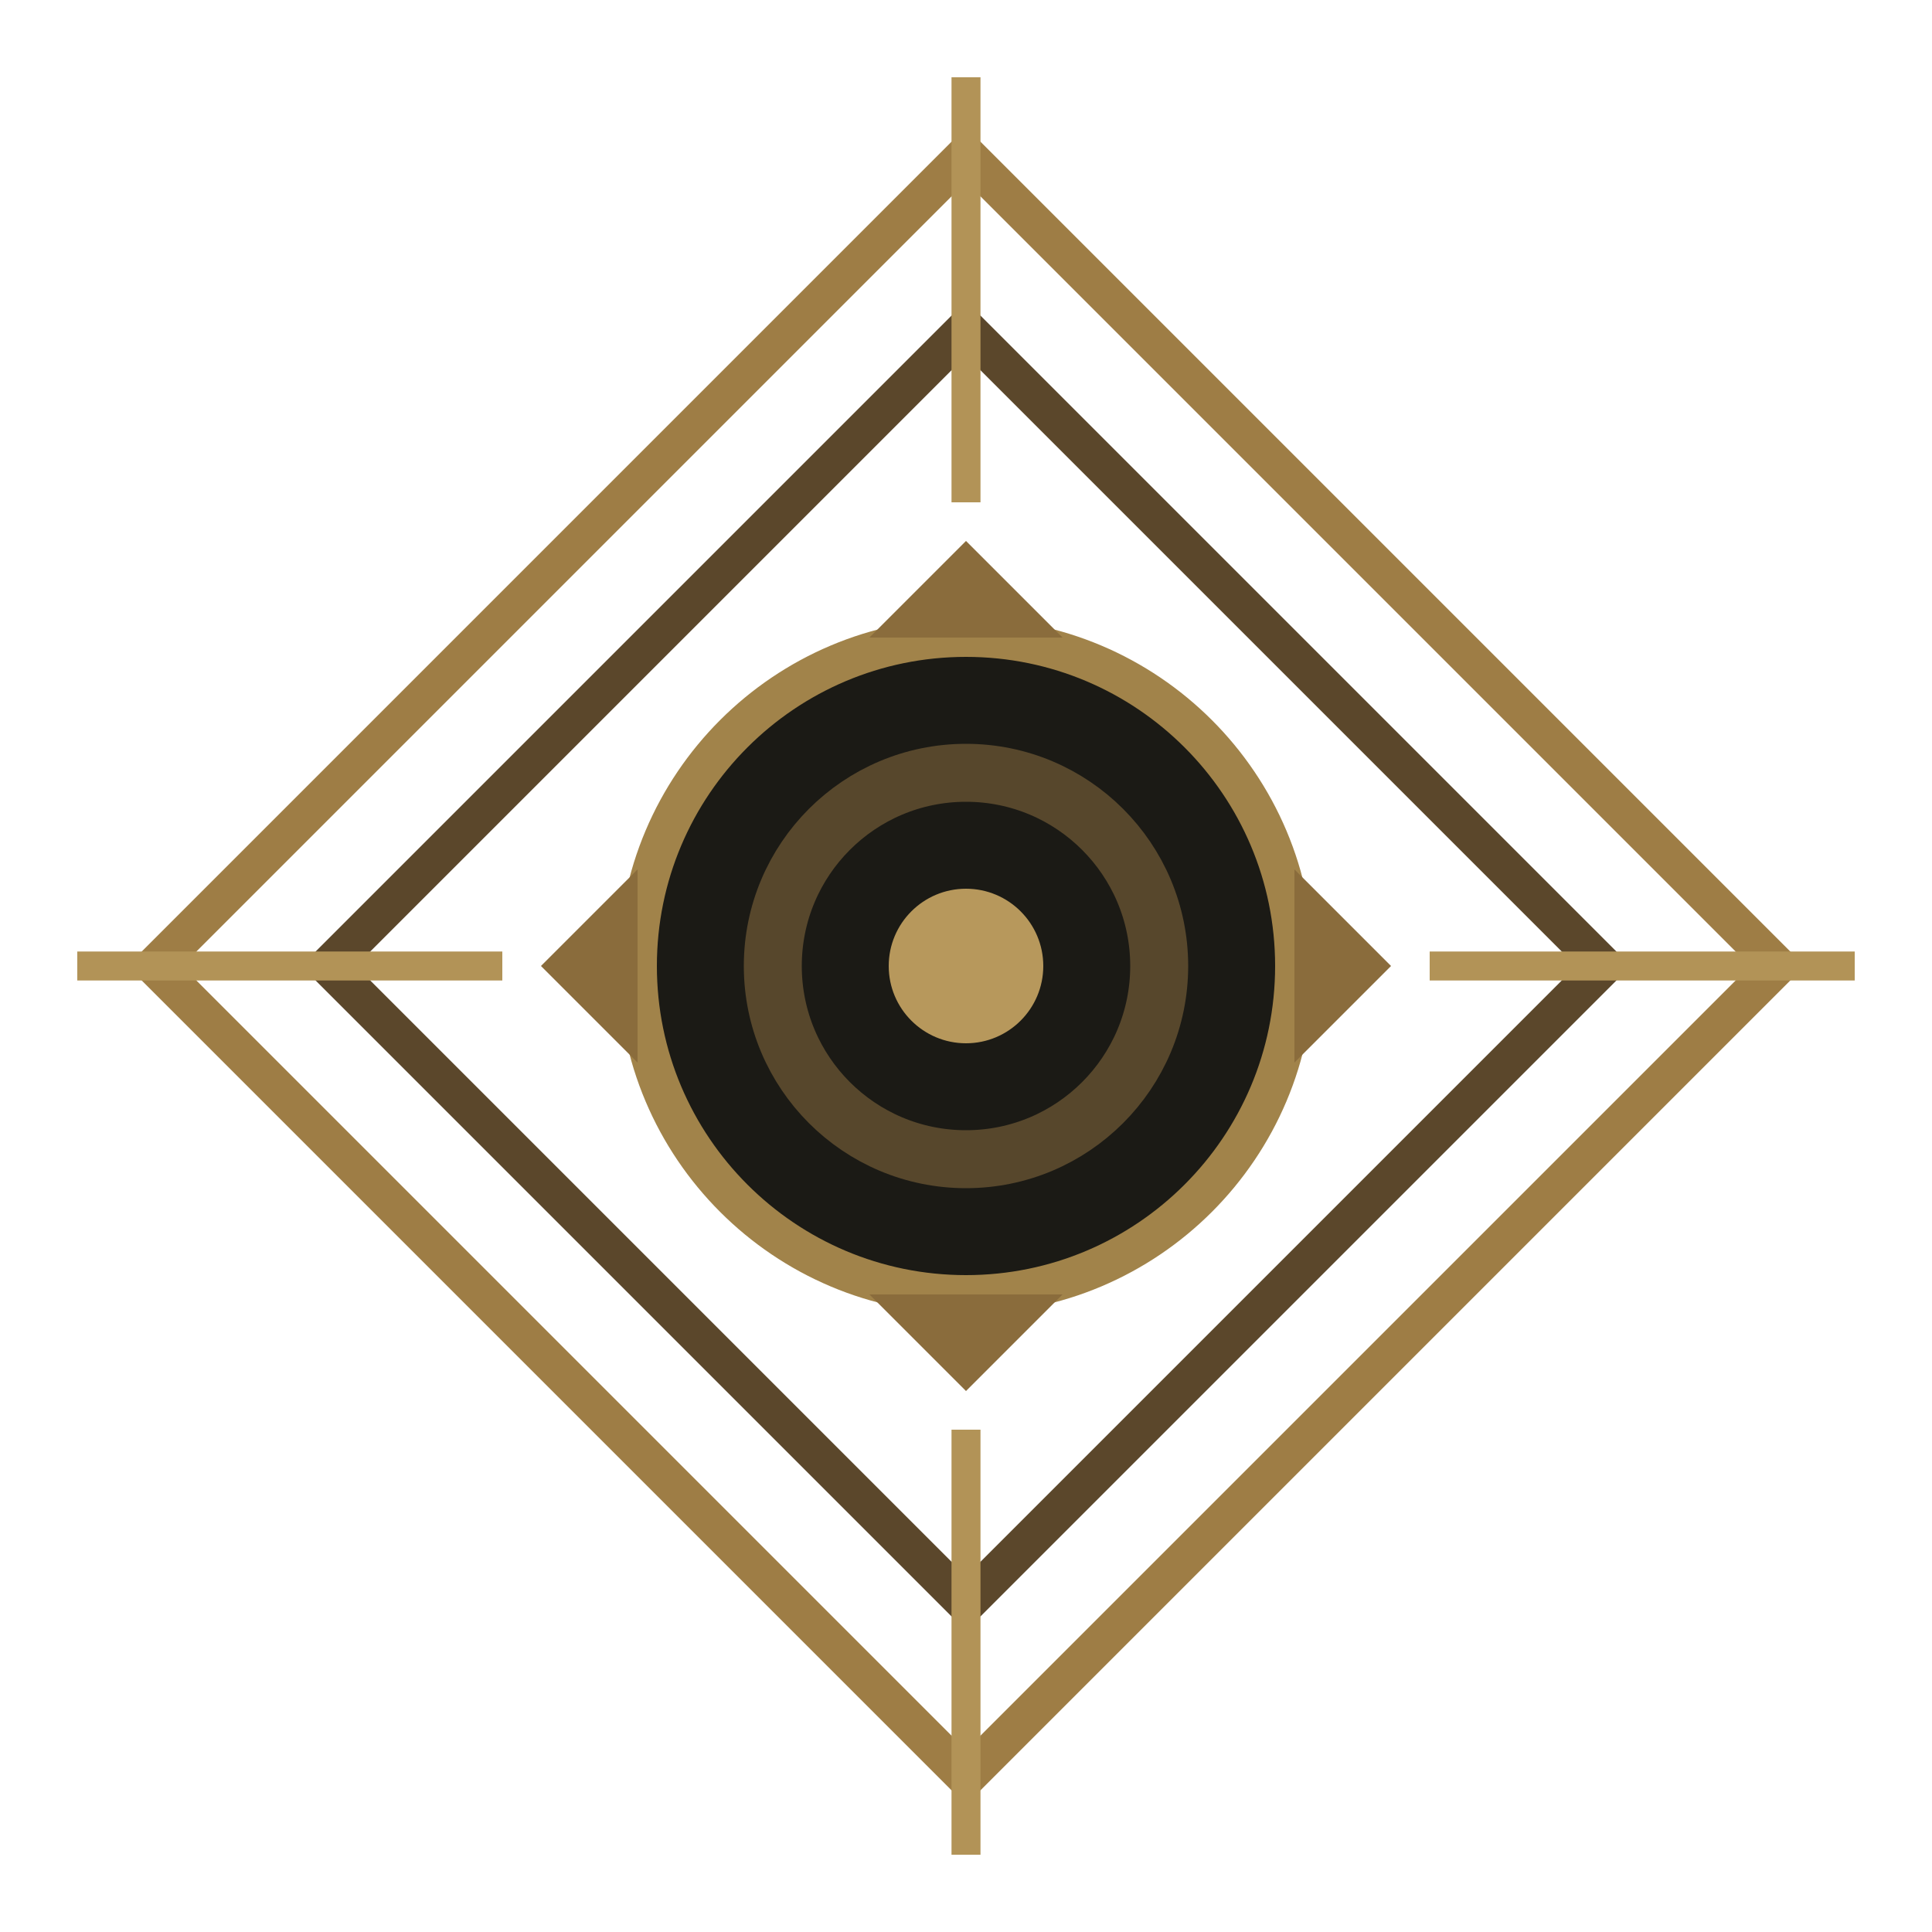
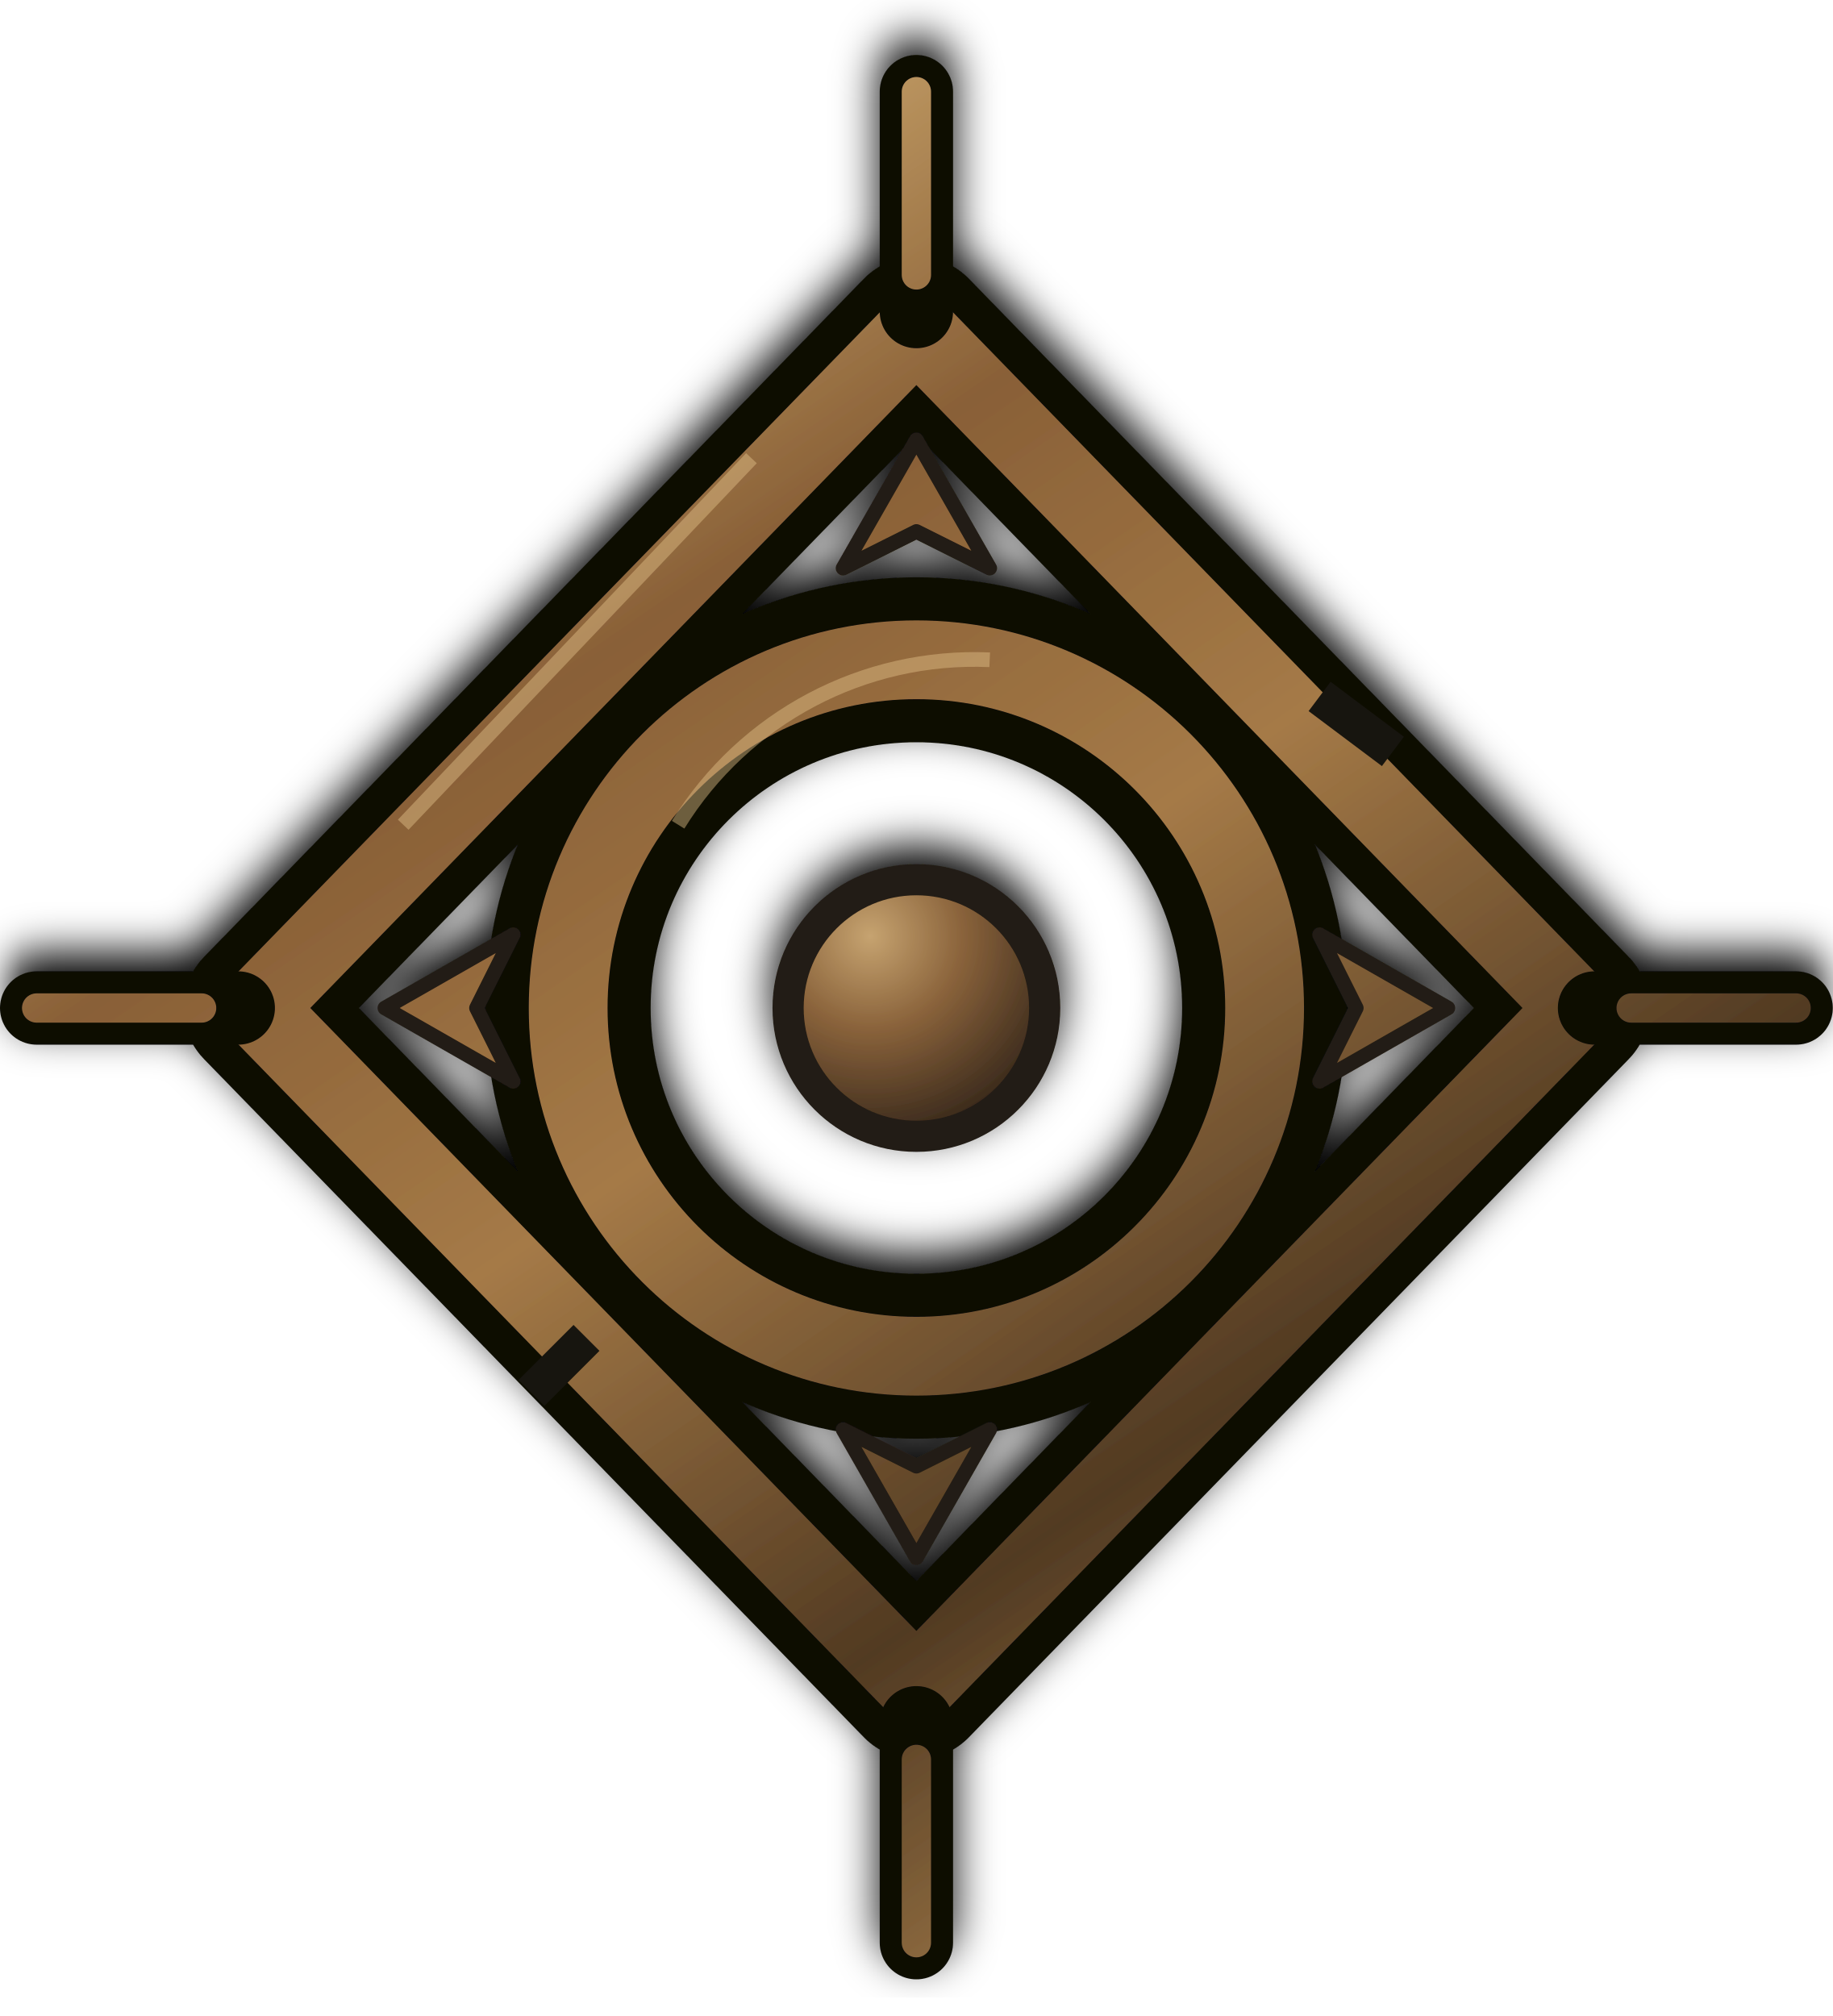
- <svg xmlns="http://www.w3.org/2000/svg" viewBox="0 0 100 100" fill="none">
-   <path d="M50 8 92 50 50 92 8 50Z" stroke="#9e7d45" stroke-width="2" />
-   <path d="M50 17 83 50 50 83 17 50Z" stroke="#5b472b" stroke-width="2" />
-   <path d="M50 4v22m0 48v22M4 50h22m48 0h22" stroke="#b29357" stroke-width="1.5" />
-   <circle cx="50" cy="50" r="17" fill="#1b1a15" stroke="#a1834a" stroke-width="2" />
-   <circle cx="50" cy="50" r="10" stroke="#57472c" stroke-width="3" />
-   <circle cx="50" cy="50" r="4" fill="#b7985c" />
-   <path d="m50 28 5 5H45Zm22 22-5 5V45ZM50 72l-5-5h10ZM28 50l5-5v10Z" fill="#8a6c3c" />
+ <svg xmlns="http://www.w3.org/2000/svg" viewBox="0 0 100 110" fill="none">
+   <defs>
+     <linearGradient id="bronze" x1="20" y1="15" x2="75" y2="95" gradientUnits="userSpaceOnUse">
+       <stop stop-color="#d0ab70" />
+       <stop offset=".25" stop-color="#896037" />
+       <stop offset=".5" stop-color="#a57a47" />
+       <stop offset=".8" stop-color="#513a22" />
+       <stop offset="1" stop-color="#987344" />
+     </linearGradient>
+     <radialGradient id="boss" cx=".32" cy=".22" r=".8">
+       <stop stop-color="#c6a370" />
+       <stop offset=".45" stop-color="#8a633b" />
+       <stop offset="1" stop-color="#38281b" />
+     </radialGradient>
+     <filter id="set" x="-30%" y="-30%" width="160%" height="160%">
+       <feDropShadow dx="0" dy="1.2" stdDeviation=".7" flood-color="#d5bd87" flood-opacity=".3" />
+       <feDropShadow dx="0" dy="-1" stdDeviation="1.2" flood-color="#000" flood-opacity="1" />
+     </filter>
+   </defs>
+   <g filter="url(#set)" stroke-linejoin="round" stroke-linecap="round">
+     <path d="M50 18 86 55 50 92 14 55Z" stroke="#090906" stroke-width="8" />
+     <circle cx="50" cy="55" r="19" stroke="#090906" stroke-width="9" />
+     <path d="M50 18 86 55 50 92 14 55Z" stroke="url(#bronze)" stroke-width="4.2" />
+     <circle cx="50" cy="55" r="19" stroke="url(#bronze)" stroke-width="4.3" />
+     <path d="M50 5v12m0 77v12M2 55h11m74 0h11" stroke="#090906" stroke-width="4" />
+     <path d="M50 5v10m0 81v10M2 55h9m78 0h9" stroke="url(#bronze)" stroke-width="1.6" />
+     <path d="m50 24 4 7-4-2-4 2Zm29 31-7 4 2-4-2-4ZM50 85l-4-7 4 2 4-2ZM21 55l7-4-2 4 2 4Z" fill="url(#bronze)" stroke="#221b12" stroke-width=".8" />
+     <circle cx="50" cy="55" r="7" fill="url(#boss)" stroke="#231c13" stroke-width="1.7" />
+   </g>
+   <path d="M22 45 41 25m-4 20a19 19 0 0 1 17-9" stroke="#e3c18a" stroke-width=".8" opacity=".45" />
+   <path d="m72 38 4 3M29 76l3-3" stroke="#17150f" stroke-width="2" />
</svg>
